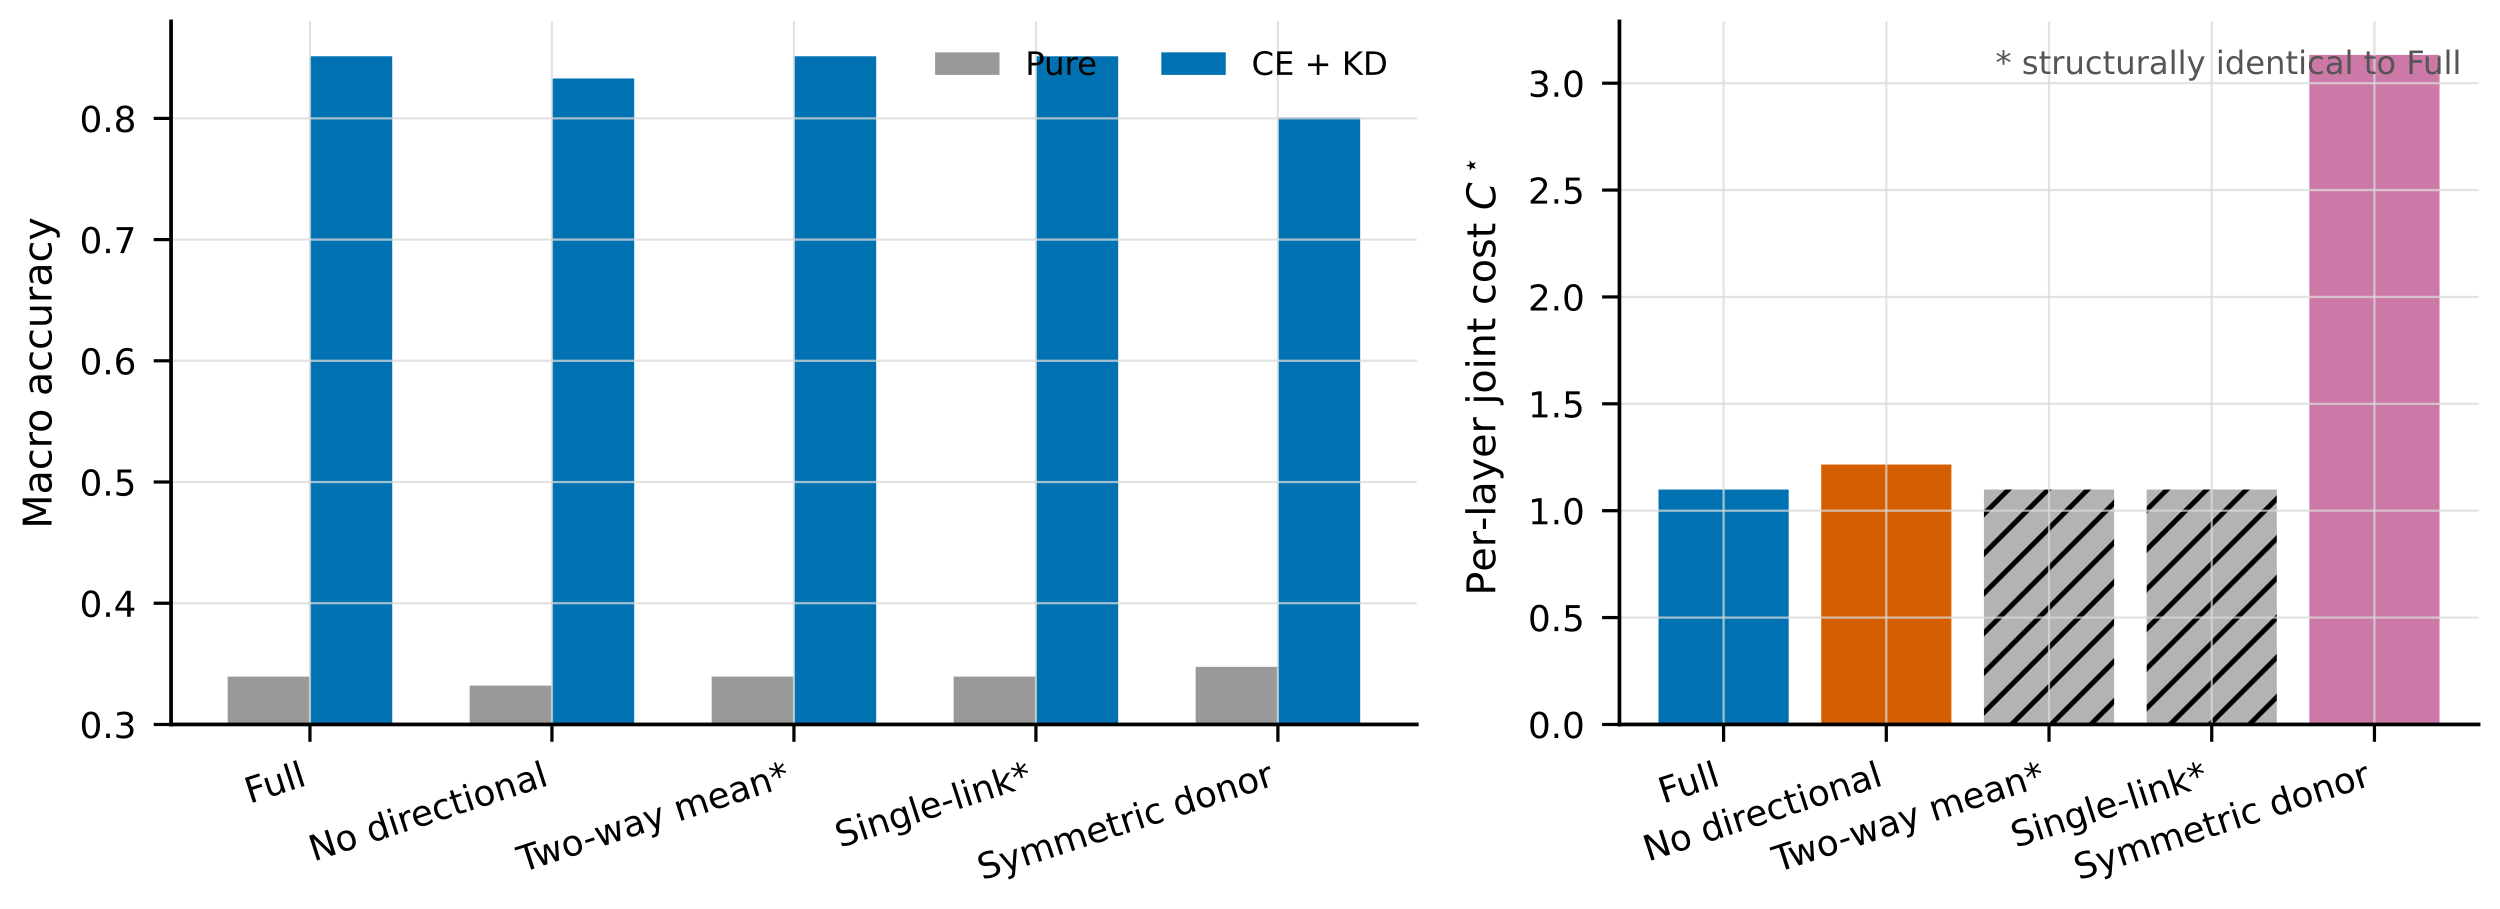
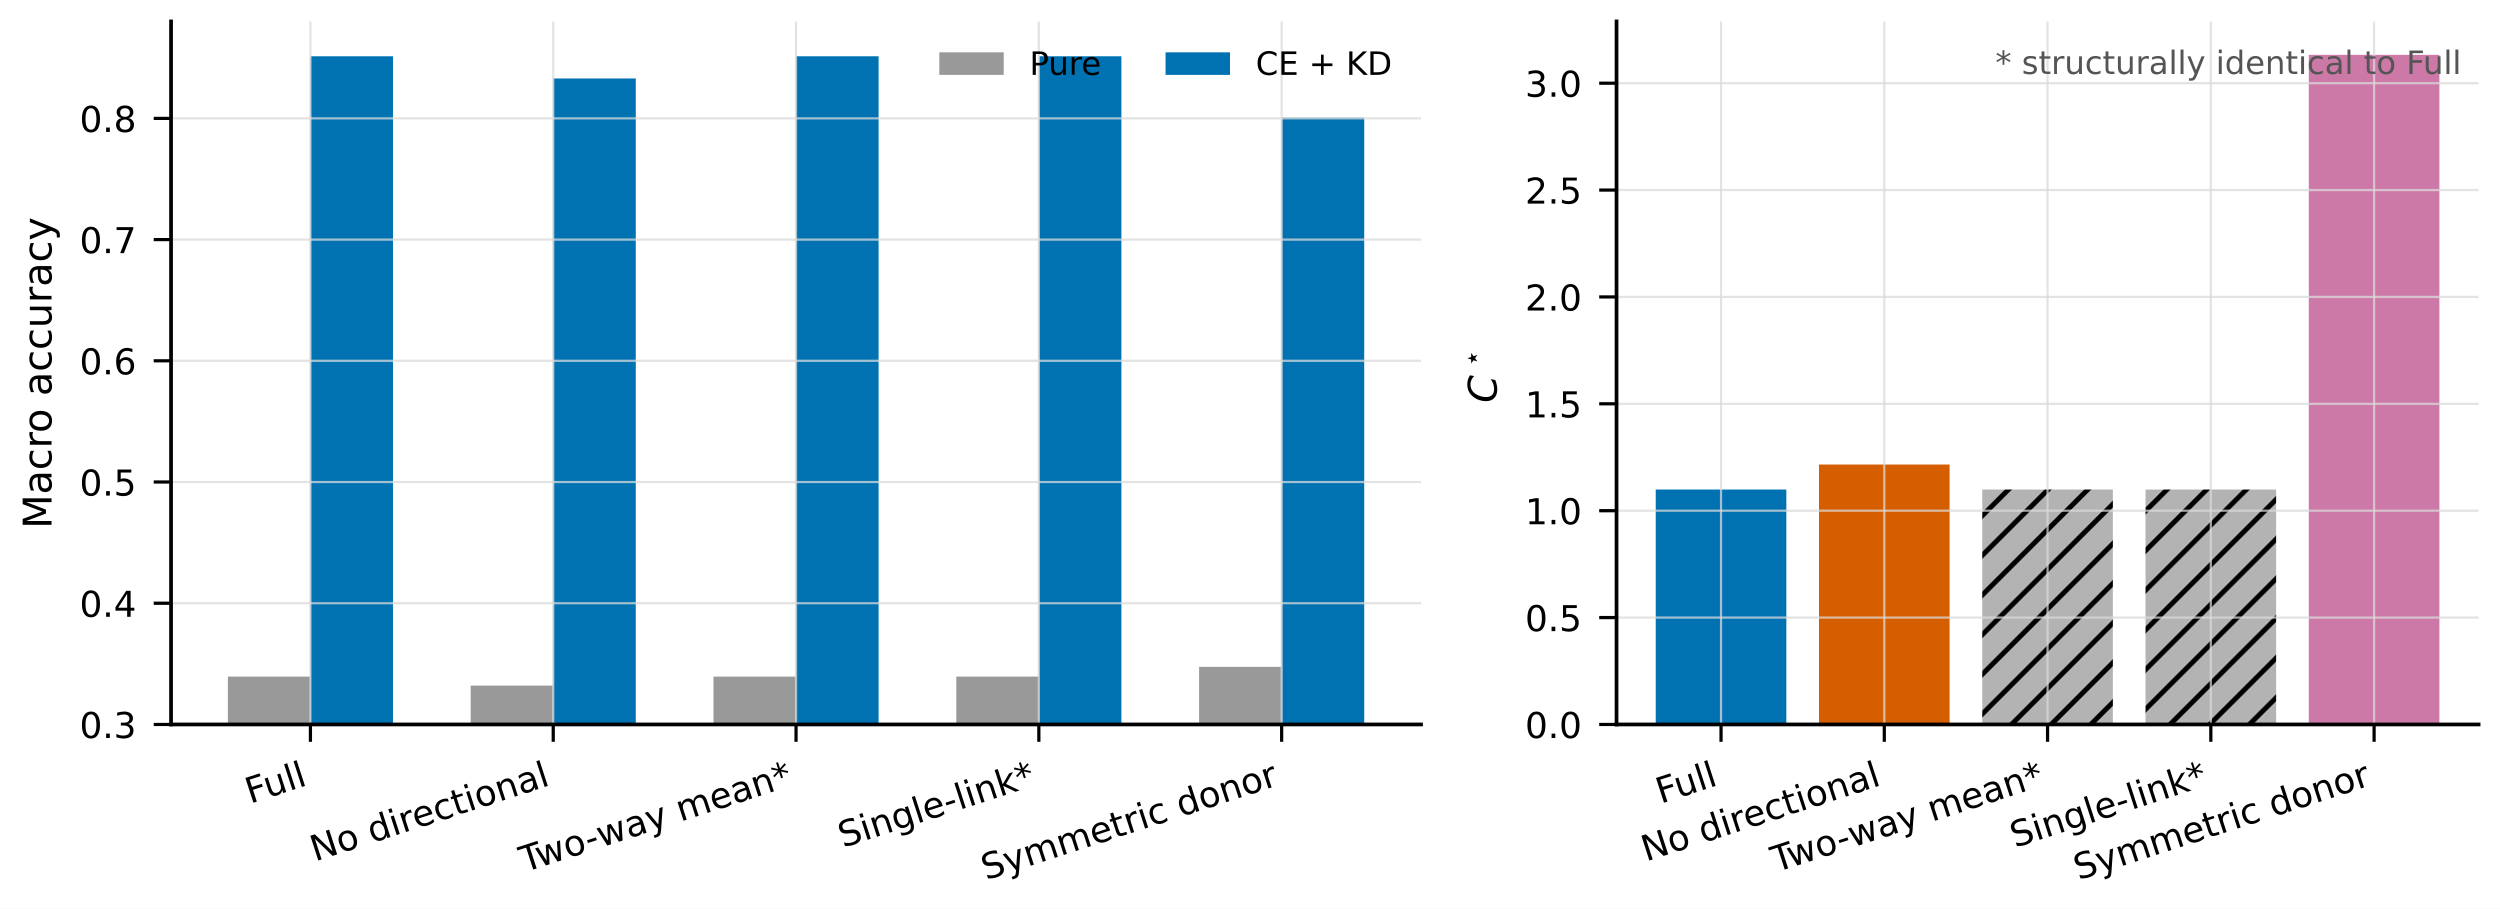
<svg xmlns="http://www.w3.org/2000/svg" xmlns:xlink="http://www.w3.org/1999/xlink" width="504.403pt" height="183.341pt" viewBox="0 0 504.403 183.341" version="1.1">
  <defs>
    <style type="text/css">*{stroke-linejoin: round; stroke-linecap: butt}</style>
  </defs>
  <g id="figure_1">
    <g id="patch_1">
      <path d="M 0 183.341  L 504.403 183.341  L 504.403 0  L 0 0  z " style="fill: #ffffff" />
    </g>
    <g id="axes_1">
      <g id="patch_2">
-         <path d="M 34.513 146.166  L 285.855 146.166  L 285.855 4.32  L 34.513 4.32  z " style="fill: #ffffff" />
+         <path d="M 34.513 146.166  L 286.707 146.166  L 286.707 4.32  L 34.513 4.32  z " style="fill: #ffffff" />
      </g>
      <g id="patch_3">
-         <path d="M 45.937 219.534  L 62.537 219.534  L 62.537 136.514  L 45.937 136.514  z " clip-path="url(#pb97efa8eba)" style="fill: #999999" />
+         <path d="M 45.976 219.534  L 62.632 219.534  L 62.632 136.514  L 45.976 136.514  z " clip-path="url(#p35da0e0bc8)" style="fill: #999999" />
      </g>
      <g id="patch_4">
-         <path d="M 94.761 219.534  L 111.361 219.534  L 111.361 138.327  L 94.761 138.327  z " clip-path="url(#pb97efa8eba)" style="fill: #999999" />
+         <path d="M 94.965 219.534  L 111.621 219.534  L 111.621 138.327  L 94.965 138.327  z " clip-path="url(#p35da0e0bc8)" style="fill: #999999" />
      </g>
      <g id="patch_5">
-         <path d="M 143.584 219.534  L 160.184 219.534  L 160.184 136.514  L 143.584 136.514  z " clip-path="url(#pb97efa8eba)" style="fill: #999999" />
+         <path d="M 143.954 219.534  L 160.61 219.534  L 160.61 136.514  L 143.954 136.514  z " clip-path="url(#p35da0e0bc8)" style="fill: #999999" />
      </g>
      <g id="patch_6">
-         <path d="M 192.407 219.534  L 209.007 219.534  L 209.007 136.514  L 192.407 136.514  z " clip-path="url(#pb97efa8eba)" style="fill: #999999" />
+         <path d="M 192.943 219.534  L 209.599 219.534  L 209.599 136.514  L 192.943 136.514  z " clip-path="url(#p35da0e0bc8)" style="fill: #999999" />
      </g>
      <g id="patch_7">
-         <path d="M 241.231 219.534  L 257.831 219.534  L 257.831 134.551  L 241.231 134.551  z " clip-path="url(#pb97efa8eba)" style="fill: #999999" />
+         <path d="M 241.932 219.534  L 258.588 219.534  L 258.588 134.551  L 241.932 134.551  z " clip-path="url(#p35da0e0bc8)" style="fill: #999999" />
      </g>
      <g id="patch_8">
-         <path d="M 62.537 219.534  L 79.137 219.534  L 79.137 11.356  L 62.537 11.356  z " clip-path="url(#pb97efa8eba)" style="fill: #0072b2" />
+         <path d="M 62.632 219.534  L 79.289 219.534  L 79.289 11.356  L 62.632 11.356  z " clip-path="url(#p35da0e0bc8)" style="fill: #0072b2" />
      </g>
      <g id="patch_9">
-         <path d="M 111.361 219.534  L 127.961 219.534  L 127.961 15.834  L 111.361 15.834  z " clip-path="url(#pb97efa8eba)" style="fill: #0072b2" />
+         <path d="M 111.621 219.534  L 128.277 219.534  L 128.277 15.834  L 111.621 15.834  z " clip-path="url(#p35da0e0bc8)" style="fill: #0072b2" />
      </g>
      <g id="patch_10">
-         <path d="M 160.184 219.534  L 176.784 219.534  L 176.784 11.356  L 160.184 11.356  z " clip-path="url(#pb97efa8eba)" style="fill: #0072b2" />
+         <path d="M 160.61 219.534  L 177.266 219.534  L 177.266 11.356  L 160.61 11.356  z " clip-path="url(#p35da0e0bc8)" style="fill: #0072b2" />
      </g>
      <g id="patch_11">
-         <path d="M 209.007 219.534  L 225.607 219.534  L 225.607 11.356  L 209.007 11.356  z " clip-path="url(#pb97efa8eba)" style="fill: #0072b2" />
+         <path d="M 209.599 219.534  L 226.255 219.534  L 226.255 11.356  L 209.599 11.356  z " clip-path="url(#p35da0e0bc8)" style="fill: #0072b2" />
      </g>
      <g id="patch_12">
-         <path d="M 257.831 219.534  L 274.431 219.534  L 274.431 23.742  L 257.831 23.742  z " clip-path="url(#pb97efa8eba)" style="fill: #0072b2" />
+         <path d="M 258.588 219.534  L 275.244 219.534  L 275.244 23.742  L 258.588 23.742  z " clip-path="url(#p35da0e0bc8)" style="fill: #0072b2" />
      </g>
      <g id="matplotlib.axis_1">
        <g id="xtick_1">
          <g id="line2d_1">
-             <path d="M 62.537 146.166  L 62.537 4.32  " clip-path="url(#pb97efa8eba)" style="fill: none; stroke: #d9d9d9; stroke-opacity: 0.75; stroke-width: 0.45; stroke-linecap: square" />
+             <path d="M 62.632 146.166  L 62.632 4.32  " clip-path="url(#p35da0e0bc8)" style="fill: none; stroke: #d9d9d9; stroke-opacity: 0.75; stroke-width: 0.45; stroke-linecap: square" />
          </g>
          <g id="line2d_2">
            <defs>
-               <path id="m3e14f42a98" d="M 0 0  L 0 3.5  " style="stroke: #000000; stroke-width: 0.65" />
+               <path id="m1295614088" d="M 0 0  L 0 3.5  " style="stroke: #000000; stroke-width: 0.65" />
            </defs>
            <g>
-               <use xlink:href="#m3e14f42a98" x="62.537" y="146.166" style="stroke: #000000; stroke-width: 0.65" />
+               <use xlink:href="#m1295614088" x="62.632" y="146.166" style="stroke: #000000; stroke-width: 0.65" />
            </g>
          </g>
          <g id="text_1">
-             <text style="font-size: 7.2px; font-family: 'DejaVu Sans', sans-serif" transform="translate(50.36842 162.1726) rotate(-18)">Full</text>
+             <text style="font-size: 7.2px; font-family: 'DejaVu Sans', sans-serif" transform="translate(50.46344 162.1726) rotate(-18)">Full</text>
          </g>
        </g>
        <g id="xtick_2">
          <g id="line2d_3">
-             <path d="M 111.361 146.166  L 111.361 4.32  " clip-path="url(#pb97efa8eba)" style="fill: none; stroke: #d9d9d9; stroke-opacity: 0.75; stroke-width: 0.45; stroke-linecap: square" />
+             <path d="M 111.621 146.166  L 111.621 4.32  " clip-path="url(#p35da0e0bc8)" style="fill: none; stroke: #d9d9d9; stroke-opacity: 0.75; stroke-width: 0.45; stroke-linecap: square" />
          </g>
          <g id="line2d_4">
            <g>
-               <use xlink:href="#m3e14f42a98" x="111.361" y="146.166" style="stroke: #000000; stroke-width: 0.65" />
+               <use xlink:href="#m1295614088" x="111.621" y="146.166" style="stroke: #000000; stroke-width: 0.65" />
            </g>
          </g>
          <g id="text_2">
-             <text style="font-size: 7.2px; font-family: 'DejaVu Sans', sans-serif" transform="translate(63.30492 173.8329) rotate(-18)">No directional</text>
+             <text style="font-size: 7.2px; font-family: 'DejaVu Sans', sans-serif" transform="translate(63.56549 173.8329) rotate(-18)">No directional</text>
          </g>
        </g>
        <g id="xtick_3">
          <g id="line2d_5">
-             <path d="M 160.184 146.166  L 160.184 4.32  " clip-path="url(#pb97efa8eba)" style="fill: none; stroke: #d9d9d9; stroke-opacity: 0.75; stroke-width: 0.45; stroke-linecap: square" />
+             <path d="M 160.61 146.166  L 160.61 4.32  " clip-path="url(#p35da0e0bc8)" style="fill: none; stroke: #d9d9d9; stroke-opacity: 0.75; stroke-width: 0.45; stroke-linecap: square" />
          </g>
          <g id="line2d_6">
            <g>
-               <use xlink:href="#m3e14f42a98" x="160.184" y="146.166" style="stroke: #000000; stroke-width: 0.65" />
+               <use xlink:href="#m1295614088" x="160.61" y="146.166" style="stroke: #000000; stroke-width: 0.65" />
            </g>
          </g>
          <g id="text_3">
-             <text style="font-size: 7.2px; font-family: 'DejaVu Sans', sans-serif" transform="translate(105.4112 176.0154) rotate(-18)">Two-way mean*</text>
+             <text style="font-size: 7.2px; font-family: 'DejaVu Sans', sans-serif" transform="translate(105.8373 176.0154) rotate(-18)">Two-way mean*</text>
          </g>
        </g>
        <g id="xtick_4">
          <g id="line2d_7">
-             <path d="M 209.007 146.166  L 209.007 4.32  " clip-path="url(#pb97efa8eba)" style="fill: none; stroke: #d9d9d9; stroke-opacity: 0.75; stroke-width: 0.45; stroke-linecap: square" />
+             <path d="M 209.599 146.166  L 209.599 4.32  " clip-path="url(#p35da0e0bc8)" style="fill: none; stroke: #d9d9d9; stroke-opacity: 0.75; stroke-width: 0.45; stroke-linecap: square" />
          </g>
          <g id="line2d_8">
            <g>
-               <use xlink:href="#m3e14f42a98" x="209.007" y="146.166" style="stroke: #000000; stroke-width: 0.65" />
+               <use xlink:href="#m1295614088" x="209.599" y="146.166" style="stroke: #000000; stroke-width: 0.65" />
            </g>
          </g>
          <g id="text_4">
-             <text style="font-size: 7.2px; font-family: 'DejaVu Sans', sans-serif" transform="translate(169.4886 171.059) rotate(-18)">Single-link*</text>
+             <text style="font-size: 7.2px; font-family: 'DejaVu Sans', sans-serif" transform="translate(170.0803 171.059) rotate(-18)">Single-link*</text>
          </g>
        </g>
        <g id="xtick_5">
          <g id="line2d_9">
-             <path d="M 257.831 146.166  L 257.831 4.32  " clip-path="url(#pb97efa8eba)" style="fill: none; stroke: #d9d9d9; stroke-opacity: 0.75; stroke-width: 0.45; stroke-linecap: square" />
+             <path d="M 258.588 146.166  L 258.588 4.32  " clip-path="url(#p35da0e0bc8)" style="fill: none; stroke: #d9d9d9; stroke-opacity: 0.75; stroke-width: 0.45; stroke-linecap: square" />
          </g>
          <g id="line2d_10">
            <g>
-               <use xlink:href="#m3e14f42a98" x="257.831" y="146.166" style="stroke: #000000; stroke-width: 0.65" />
+               <use xlink:href="#m1295614088" x="258.588" y="146.166" style="stroke: #000000; stroke-width: 0.65" />
            </g>
          </g>
          <g id="text_5">
-             <text style="font-size: 7.2px; font-family: 'DejaVu Sans', sans-serif" transform="translate(198.1896 177.5972) rotate(-18)">Symmetric donor</text>
+             <text style="font-size: 7.2px; font-family: 'DejaVu Sans', sans-serif" transform="translate(198.9468 177.5972) rotate(-18)">Symmetric donor</text>
          </g>
        </g>
      </g>
      <g id="matplotlib.axis_2">
        <g id="ytick_1">
          <g id="line2d_11">
-             <path d="M 34.513 146.166  L 285.855 146.166  " clip-path="url(#pb97efa8eba)" style="fill: none; stroke: #d9d9d9; stroke-opacity: 0.75; stroke-width: 0.45; stroke-linecap: square" />
+             <path d="M 34.513 146.166  L 286.707 146.166  " clip-path="url(#p35da0e0bc8)" style="fill: none; stroke: #d9d9d9; stroke-opacity: 0.75; stroke-width: 0.45; stroke-linecap: square" />
          </g>
          <g id="line2d_12">
            <defs>
-               <path id="m3e7ffa7103" d="M 0 0  L -3.5 0  " style="stroke: #000000; stroke-width: 0.65" />
+               <path id="m8d34de98a5" d="M 0 0  L -3.5 0  " style="stroke: #000000; stroke-width: 0.65" />
            </defs>
            <g>
-               <use xlink:href="#m3e7ffa7103" x="34.513" y="146.166" style="stroke: #000000; stroke-width: 0.65" />
+               <use xlink:href="#m8d34de98a5" x="34.513" y="146.166" style="stroke: #000000; stroke-width: 0.65" />
            </g>
          </g>
          <g id="text_6">
            <text style="font-size: 7.2px; font-family: 'DejaVu Sans', sans-serif; text-anchor: end" x="27.513" y="148.901" transform="rotate(-0 27.51275 148.9013)">0.3</text>
          </g>
        </g>
        <g id="ytick_2">
          <g id="line2d_13">
-             <path d="M 34.513 121.71  L 285.855 121.71  " clip-path="url(#pb97efa8eba)" style="fill: none; stroke: #d9d9d9; stroke-opacity: 0.75; stroke-width: 0.45; stroke-linecap: square" />
+             <path d="M 34.513 121.71  L 286.707 121.71  " clip-path="url(#p35da0e0bc8)" style="fill: none; stroke: #d9d9d9; stroke-opacity: 0.75; stroke-width: 0.45; stroke-linecap: square" />
          </g>
          <g id="line2d_14">
            <g>
-               <use xlink:href="#m3e7ffa7103" x="34.513" y="121.71" style="stroke: #000000; stroke-width: 0.65" />
+               <use xlink:href="#m8d34de98a5" x="34.513" y="121.71" style="stroke: #000000; stroke-width: 0.65" />
            </g>
          </g>
          <g id="text_7">
            <text style="font-size: 7.2px; font-family: 'DejaVu Sans', sans-serif; text-anchor: end" x="27.513" y="124.445" transform="rotate(-0 27.51275 124.4451)">0.4</text>
          </g>
        </g>
        <g id="ytick_3">
          <g id="line2d_15">
-             <path d="M 34.513 97.254  L 285.855 97.254  " clip-path="url(#pb97efa8eba)" style="fill: none; stroke: #d9d9d9; stroke-opacity: 0.75; stroke-width: 0.45; stroke-linecap: square" />
+             <path d="M 34.513 97.254  L 286.707 97.254  " clip-path="url(#p35da0e0bc8)" style="fill: none; stroke: #d9d9d9; stroke-opacity: 0.75; stroke-width: 0.45; stroke-linecap: square" />
          </g>
          <g id="line2d_16">
            <g>
-               <use xlink:href="#m3e7ffa7103" x="34.513" y="97.254" style="stroke: #000000; stroke-width: 0.65" />
+               <use xlink:href="#m8d34de98a5" x="34.513" y="97.254" style="stroke: #000000; stroke-width: 0.65" />
            </g>
          </g>
          <g id="text_8">
            <text style="font-size: 7.2px; font-family: 'DejaVu Sans', sans-serif; text-anchor: end" x="27.513" y="99.989" transform="rotate(-0 27.51275 99.98894)">0.5</text>
          </g>
        </g>
        <g id="ytick_4">
          <g id="line2d_17">
-             <path d="M 34.513 72.797  L 285.855 72.797  " clip-path="url(#pb97efa8eba)" style="fill: none; stroke: #d9d9d9; stroke-opacity: 0.75; stroke-width: 0.45; stroke-linecap: square" />
+             <path d="M 34.513 72.797  L 286.707 72.797  " clip-path="url(#p35da0e0bc8)" style="fill: none; stroke: #d9d9d9; stroke-opacity: 0.75; stroke-width: 0.45; stroke-linecap: square" />
          </g>
          <g id="line2d_18">
            <g>
-               <use xlink:href="#m3e7ffa7103" x="34.513" y="72.797" style="stroke: #000000; stroke-width: 0.65" />
+               <use xlink:href="#m8d34de98a5" x="34.513" y="72.797" style="stroke: #000000; stroke-width: 0.65" />
            </g>
          </g>
          <g id="text_9">
            <text style="font-size: 7.2px; font-family: 'DejaVu Sans', sans-serif; text-anchor: end" x="27.513" y="75.533" transform="rotate(-0 27.51275 75.53275)">0.6</text>
          </g>
        </g>
        <g id="ytick_5">
          <g id="line2d_19">
-             <path d="M 34.513 48.341  L 285.855 48.341  " clip-path="url(#pb97efa8eba)" style="fill: none; stroke: #d9d9d9; stroke-opacity: 0.75; stroke-width: 0.45; stroke-linecap: square" />
+             <path d="M 34.513 48.341  L 286.707 48.341  " clip-path="url(#p35da0e0bc8)" style="fill: none; stroke: #d9d9d9; stroke-opacity: 0.75; stroke-width: 0.45; stroke-linecap: square" />
          </g>
          <g id="line2d_20">
            <g>
-               <use xlink:href="#m3e7ffa7103" x="34.513" y="48.341" style="stroke: #000000; stroke-width: 0.65" />
+               <use xlink:href="#m8d34de98a5" x="34.513" y="48.341" style="stroke: #000000; stroke-width: 0.65" />
            </g>
          </g>
          <g id="text_10">
            <text style="font-size: 7.2px; font-family: 'DejaVu Sans', sans-serif; text-anchor: end" x="27.513" y="51.077" transform="rotate(-0 27.51275 51.07657)">0.7</text>
          </g>
        </g>
        <g id="ytick_6">
          <g id="line2d_21">
-             <path d="M 34.513 23.885  L 285.855 23.885  " clip-path="url(#pb97efa8eba)" style="fill: none; stroke: #d9d9d9; stroke-opacity: 0.75; stroke-width: 0.45; stroke-linecap: square" />
+             <path d="M 34.513 23.885  L 286.707 23.885  " clip-path="url(#p35da0e0bc8)" style="fill: none; stroke: #d9d9d9; stroke-opacity: 0.75; stroke-width: 0.45; stroke-linecap: square" />
          </g>
          <g id="line2d_22">
            <g>
-               <use xlink:href="#m3e7ffa7103" x="34.513" y="23.885" style="stroke: #000000; stroke-width: 0.65" />
+               <use xlink:href="#m8d34de98a5" x="34.513" y="23.885" style="stroke: #000000; stroke-width: 0.65" />
            </g>
          </g>
          <g id="text_11">
            <text style="font-size: 7.2px; font-family: 'DejaVu Sans', sans-serif; text-anchor: end" x="27.513" y="26.62" transform="rotate(-0 27.51275 26.62038)">0.8</text>
          </g>
        </g>
        <g id="text_12">
          <text style="font-size: 8px; font-family: 'DejaVu Sans', sans-serif; text-anchor: middle" x="10.399" y="75.243" transform="rotate(-90 10.39875 75.24294)">Macro accuracy</text>
        </g>
      </g>
      <g id="patch_13">
        <path d="M 34.513 146.166  L 34.513 4.32  " style="fill: none; stroke: #000000; stroke-width: 0.75; stroke-linejoin: miter; stroke-linecap: square" />
      </g>
      <g id="patch_14">
-         <path d="M 34.513 146.166  L 285.855 146.166  " style="fill: none; stroke: #000000; stroke-width: 0.75; stroke-linejoin: miter; stroke-linecap: square" />
+         <path d="M 34.513 146.166  L 286.707 146.166  " style="fill: none; stroke: #000000; stroke-width: 0.75; stroke-linejoin: miter; stroke-linecap: square" />
      </g>
      <g id="legend_1">
        <g id="patch_15">
-           <path d="M 188.663 15.109  L 201.663 15.109  L 201.663 10.559  L 188.663 10.559  z " style="fill: #999999" />
+           <path d="M 189.515 15.109  L 202.515 15.109  L 202.515 10.559  L 189.515 10.559  z " style="fill: #999999" />
        </g>
        <g id="text_13">
-           <text style="font-size: 6.5px; font-family: 'DejaVu Sans', sans-serif; text-anchor: start" x="206.863" y="15.109" transform="rotate(-0 206.8629 15.10898)">Pure</text>
+           <text style="font-size: 6.5px; font-family: 'DejaVu Sans', sans-serif; text-anchor: start" x="207.715" y="15.109" transform="rotate(-0 207.7151 15.10898)">Pure</text>
        </g>
        <g id="patch_16">
-           <path d="M 234.313 15.109  L 247.313 15.109  L 247.313 10.559  L 234.313 10.559  z " style="fill: #0072b2" />
+           <path d="M 235.165 15.109  L 248.165 15.109  L 248.165 10.559  L 235.165 10.559  z " style="fill: #0072b2" />
        </g>
        <g id="text_14">
-           <text style="font-size: 6.5px; font-family: 'DejaVu Sans', sans-serif; text-anchor: start" x="252.513" y="15.109" transform="rotate(-0 252.5132 15.10898)">CE + KD</text>
+           <text style="font-size: 6.5px; font-family: 'DejaVu Sans', sans-serif; text-anchor: start" x="253.365" y="15.109" transform="rotate(-0 253.3655 15.10898)">CE + KD</text>
        </g>
      </g>
    </g>
    <g id="axes_2">
      <g id="patch_17">
-         <path d="M 326.743 146.166  L 500.083 146.166  L 500.083 4.32  L 326.743 4.32  z " style="fill: #ffffff" />
+         <path d="M 326.155 146.166  L 500.083 146.166  L 500.083 4.32  L 326.155 4.32  z " style="fill: #ffffff" />
      </g>
      <g id="patch_18">
-         <path d="M 334.622 146.166  L 360.886 146.166  L 360.886 98.766  L 334.622 98.766  z " clip-path="url(#p986d03570b)" style="fill: #0072b2" />
+         <path d="M 334.061 146.166  L 360.414 146.166  L 360.414 98.766  L 334.061 98.766  z " clip-path="url(#p99df58a0b4)" style="fill: #0072b2" />
      </g>
      <g id="patch_19">
-         <path d="M 367.452 146.166  L 393.715 146.166  L 393.715 93.725  L 367.452 93.725  z " clip-path="url(#p986d03570b)" style="fill: #d55e00" />
+         <path d="M 367.002 146.166  L 393.355 146.166  L 393.355 93.725  L 367.002 93.725  z " clip-path="url(#p99df58a0b4)" style="fill: #d55e00" />
      </g>
      <g id="patch_20">
-         <path d="M 400.281 146.166  L 426.545 146.166  L 426.545 98.766  L 400.281 98.766  z " clip-path="url(#p986d03570b)" style="fill: url(#h207cafb611)" />
+         <path d="M 399.943 146.166  L 426.295 146.166  L 426.295 98.766  L 399.943 98.766  z " clip-path="url(#p99df58a0b4)" style="fill: url(#h11049139b3)" />
      </g>
      <g id="patch_21">
-         <path d="M 433.111 146.166  L 459.374 146.166  L 459.374 98.766  L 433.111 98.766  z " clip-path="url(#p986d03570b)" style="fill: url(#h207cafb611)" />
+         <path d="M 432.884 146.166  L 459.236 146.166  L 459.236 98.766  L 432.884 98.766  z " clip-path="url(#p99df58a0b4)" style="fill: url(#h11049139b3)" />
      </g>
      <g id="patch_22">
-         <path d="M 465.94 146.166  L 492.204 146.166  L 492.204 11.075  L 465.94 11.075  z " clip-path="url(#p986d03570b)" style="fill: #cc79a7" />
+         <path d="M 465.824 146.166  L 492.177 146.166  L 492.177 11.075  L 465.824 11.075  z " clip-path="url(#p99df58a0b4)" style="fill: #cc79a7" />
      </g>
      <g id="matplotlib.axis_3">
        <g id="xtick_6">
          <g id="line2d_23">
-             <path d="M 347.754 146.166  L 347.754 4.32  " clip-path="url(#p986d03570b)" style="fill: none; stroke: #d9d9d9; stroke-opacity: 0.75; stroke-width: 0.45; stroke-linecap: square" />
+             <path d="M 347.238 146.166  L 347.238 4.32  " clip-path="url(#p99df58a0b4)" style="fill: none; stroke: #d9d9d9; stroke-opacity: 0.75; stroke-width: 0.45; stroke-linecap: square" />
          </g>
          <g id="line2d_24">
            <g>
-               <use xlink:href="#m3e14f42a98" x="347.754" y="146.166" style="stroke: #000000; stroke-width: 0.65" />
+               <use xlink:href="#m1295614088" x="347.238" y="146.166" style="stroke: #000000; stroke-width: 0.65" />
            </g>
          </g>
          <g id="text_15">
-             <text style="font-size: 7.2px; font-family: 'DejaVu Sans', sans-serif" transform="translate(335.5851 162.1726) rotate(-18)">Full</text>
+             <text style="font-size: 7.2px; font-family: 'DejaVu Sans', sans-serif" transform="translate(335.0686 162.1726) rotate(-18)">Full</text>
          </g>
        </g>
        <g id="xtick_7">
          <g id="line2d_25">
-             <path d="M 380.583 146.166  L 380.583 4.32  " clip-path="url(#p986d03570b)" style="fill: none; stroke: #d9d9d9; stroke-opacity: 0.75; stroke-width: 0.45; stroke-linecap: square" />
+             <path d="M 380.178 146.166  L 380.178 4.32  " clip-path="url(#p99df58a0b4)" style="fill: none; stroke: #d9d9d9; stroke-opacity: 0.75; stroke-width: 0.45; stroke-linecap: square" />
          </g>
          <g id="line2d_26">
            <g>
-               <use xlink:href="#m3e14f42a98" x="380.583" y="146.166" style="stroke: #000000; stroke-width: 0.65" />
+               <use xlink:href="#m1295614088" x="380.178" y="146.166" style="stroke: #000000; stroke-width: 0.65" />
            </g>
          </g>
          <g id="text_16">
-             <text style="font-size: 7.2px; font-family: 'DejaVu Sans', sans-serif" transform="translate(332.5278 173.8329) rotate(-18)">No directional</text>
+             <text style="font-size: 7.2px; font-family: 'DejaVu Sans', sans-serif" transform="translate(332.1226 173.8329) rotate(-18)">No directional</text>
          </g>
        </g>
        <g id="xtick_8">
          <g id="line2d_27">
-             <path d="M 413.413 146.166  L 413.413 4.32  " clip-path="url(#p986d03570b)" style="fill: none; stroke: #d9d9d9; stroke-opacity: 0.75; stroke-width: 0.45; stroke-linecap: square" />
+             <path d="M 413.119 146.166  L 413.119 4.32  " clip-path="url(#p99df58a0b4)" style="fill: none; stroke: #d9d9d9; stroke-opacity: 0.75; stroke-width: 0.45; stroke-linecap: square" />
          </g>
          <g id="line2d_28">
            <g>
-               <use xlink:href="#m3e14f42a98" x="413.413" y="146.166" style="stroke: #000000; stroke-width: 0.65" />
+               <use xlink:href="#m1295614088" x="413.119" y="146.166" style="stroke: #000000; stroke-width: 0.65" />
            </g>
          </g>
          <g id="text_17">
-             <text style="font-size: 7.2px; font-family: 'DejaVu Sans', sans-serif" transform="translate(358.6402 176.0154) rotate(-18)">Two-way mean*</text>
+             <text style="font-size: 7.2px; font-family: 'DejaVu Sans', sans-serif" transform="translate(358.3463 176.0154) rotate(-18)">Two-way mean*</text>
          </g>
        </g>
        <g id="xtick_9">
          <g id="line2d_29">
-             <path d="M 446.242 146.166  L 446.242 4.32  " clip-path="url(#p986d03570b)" style="fill: none; stroke: #d9d9d9; stroke-opacity: 0.75; stroke-width: 0.45; stroke-linecap: square" />
+             <path d="M 446.06 146.166  L 446.06 4.32  " clip-path="url(#p99df58a0b4)" style="fill: none; stroke: #d9d9d9; stroke-opacity: 0.75; stroke-width: 0.45; stroke-linecap: square" />
          </g>
          <g id="line2d_30">
            <g>
-               <use xlink:href="#m3e14f42a98" x="446.242" y="146.166" style="stroke: #000000; stroke-width: 0.65" />
+               <use xlink:href="#m1295614088" x="446.06" y="146.166" style="stroke: #000000; stroke-width: 0.65" />
            </g>
          </g>
          <g id="text_18">
-             <text style="font-size: 7.2px; font-family: 'DejaVu Sans', sans-serif" transform="translate(406.7237 171.059) rotate(-18)">Single-link*</text>
+             <text style="font-size: 7.2px; font-family: 'DejaVu Sans', sans-serif" transform="translate(406.5412 171.059) rotate(-18)">Single-link*</text>
          </g>
        </g>
        <g id="xtick_10">
          <g id="line2d_31">
-             <path d="M 479.072 146.166  L 479.072 4.32  " clip-path="url(#p986d03570b)" style="fill: none; stroke: #d9d9d9; stroke-opacity: 0.75; stroke-width: 0.45; stroke-linecap: square" />
+             <path d="M 479.001 146.166  L 479.001 4.32  " clip-path="url(#p99df58a0b4)" style="fill: none; stroke: #d9d9d9; stroke-opacity: 0.75; stroke-width: 0.45; stroke-linecap: square" />
          </g>
          <g id="line2d_32">
            <g>
-               <use xlink:href="#m3e14f42a98" x="479.072" y="146.166" style="stroke: #000000; stroke-width: 0.65" />
+               <use xlink:href="#m1295614088" x="479.001" y="146.166" style="stroke: #000000; stroke-width: 0.65" />
            </g>
          </g>
          <g id="text_19">
-             <text style="font-size: 7.2px; font-family: 'DejaVu Sans', sans-serif" transform="translate(419.4309 177.5972) rotate(-18)">Symmetric donor</text>
+             <text style="font-size: 7.2px; font-family: 'DejaVu Sans', sans-serif" transform="translate(419.3596 177.5972) rotate(-18)">Symmetric donor</text>
          </g>
        </g>
      </g>
      <g id="matplotlib.axis_4">
        <g id="ytick_7">
          <g id="line2d_33">
-             <path d="M 326.743 146.166  L 500.083 146.166  " clip-path="url(#p986d03570b)" style="fill: none; stroke: #d9d9d9; stroke-opacity: 0.75; stroke-width: 0.45; stroke-linecap: square" />
+             <path d="M 326.155 146.166  L 500.083 146.166  " clip-path="url(#p99df58a0b4)" style="fill: none; stroke: #d9d9d9; stroke-opacity: 0.75; stroke-width: 0.45; stroke-linecap: square" />
          </g>
          <g id="line2d_34">
            <g>
-               <use xlink:href="#m3e7ffa7103" x="326.743" y="146.166" style="stroke: #000000; stroke-width: 0.65" />
+               <use xlink:href="#m8d34de98a5" x="326.155" y="146.166" style="stroke: #000000; stroke-width: 0.65" />
            </g>
          </g>
          <g id="text_20">
-             <text style="font-size: 7.2px; font-family: 'DejaVu Sans', sans-serif; text-anchor: end" x="319.743" y="148.901" transform="rotate(-0 319.7432 148.9013)">0.0</text>
+             <text style="font-size: 7.2px; font-family: 'DejaVu Sans', sans-serif; text-anchor: end" x="319.155" y="148.901" transform="rotate(-0 319.1554 148.9013)">0.0</text>
          </g>
        </g>
        <g id="ytick_8">
          <g id="line2d_35">
-             <path d="M 326.743 124.602  L 500.083 124.602  " clip-path="url(#p986d03570b)" style="fill: none; stroke: #d9d9d9; stroke-opacity: 0.75; stroke-width: 0.45; stroke-linecap: square" />
+             <path d="M 326.155 124.602  L 500.083 124.602  " clip-path="url(#p99df58a0b4)" style="fill: none; stroke: #d9d9d9; stroke-opacity: 0.75; stroke-width: 0.45; stroke-linecap: square" />
          </g>
          <g id="line2d_36">
            <g>
-               <use xlink:href="#m3e7ffa7103" x="326.743" y="124.602" style="stroke: #000000; stroke-width: 0.65" />
+               <use xlink:href="#m8d34de98a5" x="326.155" y="124.602" style="stroke: #000000; stroke-width: 0.65" />
            </g>
          </g>
          <g id="text_21">
-             <text style="font-size: 7.2px; font-family: 'DejaVu Sans', sans-serif; text-anchor: end" x="319.743" y="127.338" transform="rotate(-0 319.7432 127.3376)">0.5</text>
+             <text style="font-size: 7.2px; font-family: 'DejaVu Sans', sans-serif; text-anchor: end" x="319.155" y="127.338" transform="rotate(-0 319.1554 127.3376)">0.5</text>
          </g>
        </g>
        <g id="ytick_9">
          <g id="line2d_37">
-             <path d="M 326.743 103.038  L 500.083 103.038  " clip-path="url(#p986d03570b)" style="fill: none; stroke: #d9d9d9; stroke-opacity: 0.75; stroke-width: 0.45; stroke-linecap: square" />
+             <path d="M 326.155 103.038  L 500.083 103.038  " clip-path="url(#p99df58a0b4)" style="fill: none; stroke: #d9d9d9; stroke-opacity: 0.75; stroke-width: 0.45; stroke-linecap: square" />
          </g>
          <g id="line2d_38">
            <g>
-               <use xlink:href="#m3e7ffa7103" x="326.743" y="103.038" style="stroke: #000000; stroke-width: 0.65" />
+               <use xlink:href="#m8d34de98a5" x="326.155" y="103.038" style="stroke: #000000; stroke-width: 0.65" />
            </g>
          </g>
          <g id="text_22">
-             <text style="font-size: 7.2px; font-family: 'DejaVu Sans', sans-serif; text-anchor: end" x="319.743" y="105.774" transform="rotate(-0 319.7432 105.7739)">1.0</text>
+             <text style="font-size: 7.2px; font-family: 'DejaVu Sans', sans-serif; text-anchor: end" x="319.155" y="105.774" transform="rotate(-0 319.1554 105.7739)">1.0</text>
          </g>
        </g>
        <g id="ytick_10">
          <g id="line2d_39">
-             <path d="M 326.743 81.475  L 500.083 81.475  " clip-path="url(#p986d03570b)" style="fill: none; stroke: #d9d9d9; stroke-opacity: 0.75; stroke-width: 0.45; stroke-linecap: square" />
+             <path d="M 326.155 81.475  L 500.083 81.475  " clip-path="url(#p99df58a0b4)" style="fill: none; stroke: #d9d9d9; stroke-opacity: 0.75; stroke-width: 0.45; stroke-linecap: square" />
          </g>
          <g id="line2d_40">
            <g>
-               <use xlink:href="#m3e7ffa7103" x="326.743" y="81.475" style="stroke: #000000; stroke-width: 0.65" />
+               <use xlink:href="#m8d34de98a5" x="326.155" y="81.475" style="stroke: #000000; stroke-width: 0.65" />
            </g>
          </g>
          <g id="text_23">
-             <text style="font-size: 7.2px; font-family: 'DejaVu Sans', sans-serif; text-anchor: end" x="319.743" y="84.21" transform="rotate(-0 319.7432 84.21021)">1.5</text>
+             <text style="font-size: 7.2px; font-family: 'DejaVu Sans', sans-serif; text-anchor: end" x="319.155" y="84.21" transform="rotate(-0 319.1554 84.21021)">1.5</text>
          </g>
        </g>
        <g id="ytick_11">
          <g id="line2d_41">
-             <path d="M 326.743 59.911  L 500.083 59.911  " clip-path="url(#p986d03570b)" style="fill: none; stroke: #d9d9d9; stroke-opacity: 0.75; stroke-width: 0.45; stroke-linecap: square" />
+             <path d="M 326.155 59.911  L 500.083 59.911  " clip-path="url(#p99df58a0b4)" style="fill: none; stroke: #d9d9d9; stroke-opacity: 0.75; stroke-width: 0.45; stroke-linecap: square" />
          </g>
          <g id="line2d_42">
            <g>
-               <use xlink:href="#m3e7ffa7103" x="326.743" y="59.911" style="stroke: #000000; stroke-width: 0.65" />
+               <use xlink:href="#m8d34de98a5" x="326.155" y="59.911" style="stroke: #000000; stroke-width: 0.65" />
            </g>
          </g>
          <g id="text_24">
-             <text style="font-size: 7.2px; font-family: 'DejaVu Sans', sans-serif; text-anchor: end" x="319.743" y="62.647" transform="rotate(-0 319.7432 62.64652)">2.0</text>
+             <text style="font-size: 7.2px; font-family: 'DejaVu Sans', sans-serif; text-anchor: end" x="319.155" y="62.647" transform="rotate(-0 319.1554 62.64652)">2.0</text>
          </g>
        </g>
        <g id="ytick_12">
          <g id="line2d_43">
-             <path d="M 326.743 38.347  L 500.083 38.347  " clip-path="url(#p986d03570b)" style="fill: none; stroke: #d9d9d9; stroke-opacity: 0.75; stroke-width: 0.45; stroke-linecap: square" />
+             <path d="M 326.155 38.347  L 500.083 38.347  " clip-path="url(#p99df58a0b4)" style="fill: none; stroke: #d9d9d9; stroke-opacity: 0.75; stroke-width: 0.45; stroke-linecap: square" />
          </g>
          <g id="line2d_44">
            <g>
-               <use xlink:href="#m3e7ffa7103" x="326.743" y="38.347" style="stroke: #000000; stroke-width: 0.65" />
+               <use xlink:href="#m8d34de98a5" x="326.155" y="38.347" style="stroke: #000000; stroke-width: 0.65" />
            </g>
          </g>
          <g id="text_25">
-             <text style="font-size: 7.2px; font-family: 'DejaVu Sans', sans-serif; text-anchor: end" x="319.743" y="41.083" transform="rotate(-0 319.7432 41.08282)">2.5</text>
+             <text style="font-size: 7.2px; font-family: 'DejaVu Sans', sans-serif; text-anchor: end" x="319.155" y="41.083" transform="rotate(-0 319.1554 41.08282)">2.5</text>
          </g>
        </g>
        <g id="ytick_13">
          <g id="line2d_45">
-             <path d="M 326.743 16.784  L 500.083 16.784  " clip-path="url(#p986d03570b)" style="fill: none; stroke: #d9d9d9; stroke-opacity: 0.75; stroke-width: 0.45; stroke-linecap: square" />
+             <path d="M 326.155 16.784  L 500.083 16.784  " clip-path="url(#p99df58a0b4)" style="fill: none; stroke: #d9d9d9; stroke-opacity: 0.75; stroke-width: 0.45; stroke-linecap: square" />
          </g>
          <g id="line2d_46">
            <g>
-               <use xlink:href="#m3e7ffa7103" x="326.743" y="16.784" style="stroke: #000000; stroke-width: 0.65" />
+               <use xlink:href="#m8d34de98a5" x="326.155" y="16.784" style="stroke: #000000; stroke-width: 0.65" />
            </g>
          </g>
          <g id="text_26">
-             <text style="font-size: 7.2px; font-family: 'DejaVu Sans', sans-serif; text-anchor: end" x="319.743" y="19.519" transform="rotate(-0 319.7432 19.51912)">3.0</text>
+             <text style="font-size: 7.2px; font-family: 'DejaVu Sans', sans-serif; text-anchor: end" x="319.155" y="19.519" transform="rotate(-0 319.1554 19.51912)">3.0</text>
          </g>
        </g>
        <g id="text_27">
-           <g transform="translate(302.6129 120.1629) rotate(-90)">
+           <g transform="translate(302.0414 81.28294) rotate(-90)">
            <text>
-               <tspan x="0" y="-0.922" style="font-size: 8px; font-family: 'DejaVu Sans'">P</tspan>
-               <tspan x="4.824" y="-0.922" style="font-size: 8px; font-family: 'DejaVu Sans'">e</tspan>
-               <tspan x="9.746" y="-0.922" style="font-size: 8px; font-family: 'DejaVu Sans'">r</tspan>
-               <tspan x="13.035" y="-0.922" style="font-size: 8px; font-family: 'DejaVu Sans'">-</tspan>
-               <tspan x="15.922" y="-0.922" style="font-size: 8px; font-family: 'DejaVu Sans'">l</tspan>
-               <tspan x="18.145" y="-0.922" style="font-size: 8px; font-family: 'DejaVu Sans'">a</tspan>
-               <tspan x="23.047" y="-0.922" style="font-size: 8px; font-family: 'DejaVu Sans'">y</tspan>
-               <tspan x="27.781" y="-0.922" style="font-size: 8px; font-family: 'DejaVu Sans'">e</tspan>
-               <tspan x="32.703" y="-0.922" style="font-size: 8px; font-family: 'DejaVu Sans'">r</tspan>
-               <tspan x="35.992" y="-0.922" style="font-size: 8px; font-family: 'DejaVu Sans'"> </tspan>
-               <tspan x="38.535" y="-0.922" style="font-size: 8px; font-family: 'DejaVu Sans'">j</tspan>
-               <tspan x="40.758" y="-0.922" style="font-size: 8px; font-family: 'DejaVu Sans'">o</tspan>
-               <tspan x="45.652" y="-0.922" style="font-size: 8px; font-family: 'DejaVu Sans'">i</tspan>
-               <tspan x="47.875" y="-0.922" style="font-size: 8px; font-family: 'DejaVu Sans'">n</tspan>
-               <tspan x="52.945" y="-0.922" style="font-size: 8px; font-family: 'DejaVu Sans'">t</tspan>
-               <tspan x="56.082" y="-0.922" style="font-size: 8px; font-family: 'DejaVu Sans'"> </tspan>
-               <tspan x="58.625" y="-0.922" style="font-size: 8px; font-family: 'DejaVu Sans'">c</tspan>
-               <tspan x="63.023" y="-0.922" style="font-size: 8px; font-family: 'DejaVu Sans'">o</tspan>
-               <tspan x="67.918" y="-0.922" style="font-size: 8px; font-family: 'DejaVu Sans'">s</tspan>
-               <tspan x="72.086" y="-0.922" style="font-size: 8px; font-family: 'DejaVu Sans'">t</tspan>
-               <tspan x="75.223" y="-0.922" style="font-size: 8px; font-family: 'DejaVu Sans'"> </tspan>
-               <tspan x="77.766" y="-0.922" style="font-style: oblique; font-size: 8px; font-family: 'DejaVu Sans'">C</tspan>
-               <tspan x="85.019" y="-3.984" style="font-size: 5.6px; font-family: 'DejaVu Sans'">⋆</tspan>
+               <tspan x="0" y="-0.062" style="font-style: oblique; font-size: 8px; font-family: 'DejaVu Sans'">C</tspan>
+               <tspan x="7.253" y="-3.125" style="font-size: 5.6px; font-family: 'DejaVu Sans'">⋆</tspan>
            </text>
          </g>
        </g>
      </g>
      <g id="patch_23">
-         <path d="M 326.743 146.166  L 326.743 4.32  " style="fill: none; stroke: #000000; stroke-width: 0.75; stroke-linejoin: miter; stroke-linecap: square" />
+         <path d="M 326.155 146.166  L 326.155 4.32  " style="fill: none; stroke: #000000; stroke-width: 0.75; stroke-linejoin: miter; stroke-linecap: square" />
      </g>
      <g id="patch_24">
-         <path d="M 326.743 146.166  L 500.083 146.166  " style="fill: none; stroke: #000000; stroke-width: 0.75; stroke-linejoin: miter; stroke-linecap: square" />
+         <path d="M 326.155 146.166  L 500.083 146.166  " style="fill: none; stroke: #000000; stroke-width: 0.75; stroke-linejoin: miter; stroke-linecap: square" />
      </g>
      <g id="text_28">
-         <text style="font-size: 6.5px; font-family: 'DejaVu Sans', sans-serif; text-anchor: end; fill: #555555" x="496.616" y="14.933" transform="rotate(-0 496.616 14.93282)">* structurally identical to Full</text>
+         <text style="font-size: 6.5px; font-family: 'DejaVu Sans', sans-serif; text-anchor: end; fill: #555555" x="496.604" y="14.933" transform="rotate(-0 496.6042 14.93282)">* structurally identical to Full</text>
      </g>
    </g>
  </g>
  <defs>
-     <clipPath id="pb97efa8eba">
-       <rect x="34.513" y="4.32" width="251.342" height="141.846" />
+     <clipPath id="p35da0e0bc8">
+       <rect x="34.513" y="4.32" width="252.195" height="141.846" />
    </clipPath>
-     <clipPath id="p986d03570b">
-       <rect x="326.743" y="4.32" width="173.34" height="141.846" />
+     <clipPath id="p99df58a0b4">
+       <rect x="326.155" y="4.32" width="173.927" height="141.846" />
    </clipPath>
  </defs>
  <defs>
-     <pattern id="h207cafb611" patternUnits="userSpaceOnUse" x="0" y="0" width="72" height="72">
+     <pattern id="h11049139b3" patternUnits="userSpaceOnUse" x="0" y="0" width="72" height="72">
      <rect x="0" y="0" width="73" height="73" fill="#b3b3b3" />
      <path d="M -36 36  L 36 -36  M -32 40  L 40 -32  M -28 44  L 44 -28  M -24 48  L 48 -24  M -20 52  L 52 -20  M -16 56  L 56 -16  M -12 60  L 60 -12  M -8 64  L 64 -8  M -4 68  L 68 -4  M 0 72  L 72 0  M 4 76  L 76 4  M 8 80  L 80 8  M 12 84  L 84 12  M 16 88  L 88 16  M 20 92  L 92 20  M 24 96  L 96 24  M 28 100  L 100 28  M 32 104  L 104 32  M 36 108  L 108 36  " style="fill: #000000; stroke: #000000; stroke-width: 1.0; stroke-linecap: butt; stroke-linejoin: miter" />
    </pattern>
  </defs>
</svg>
